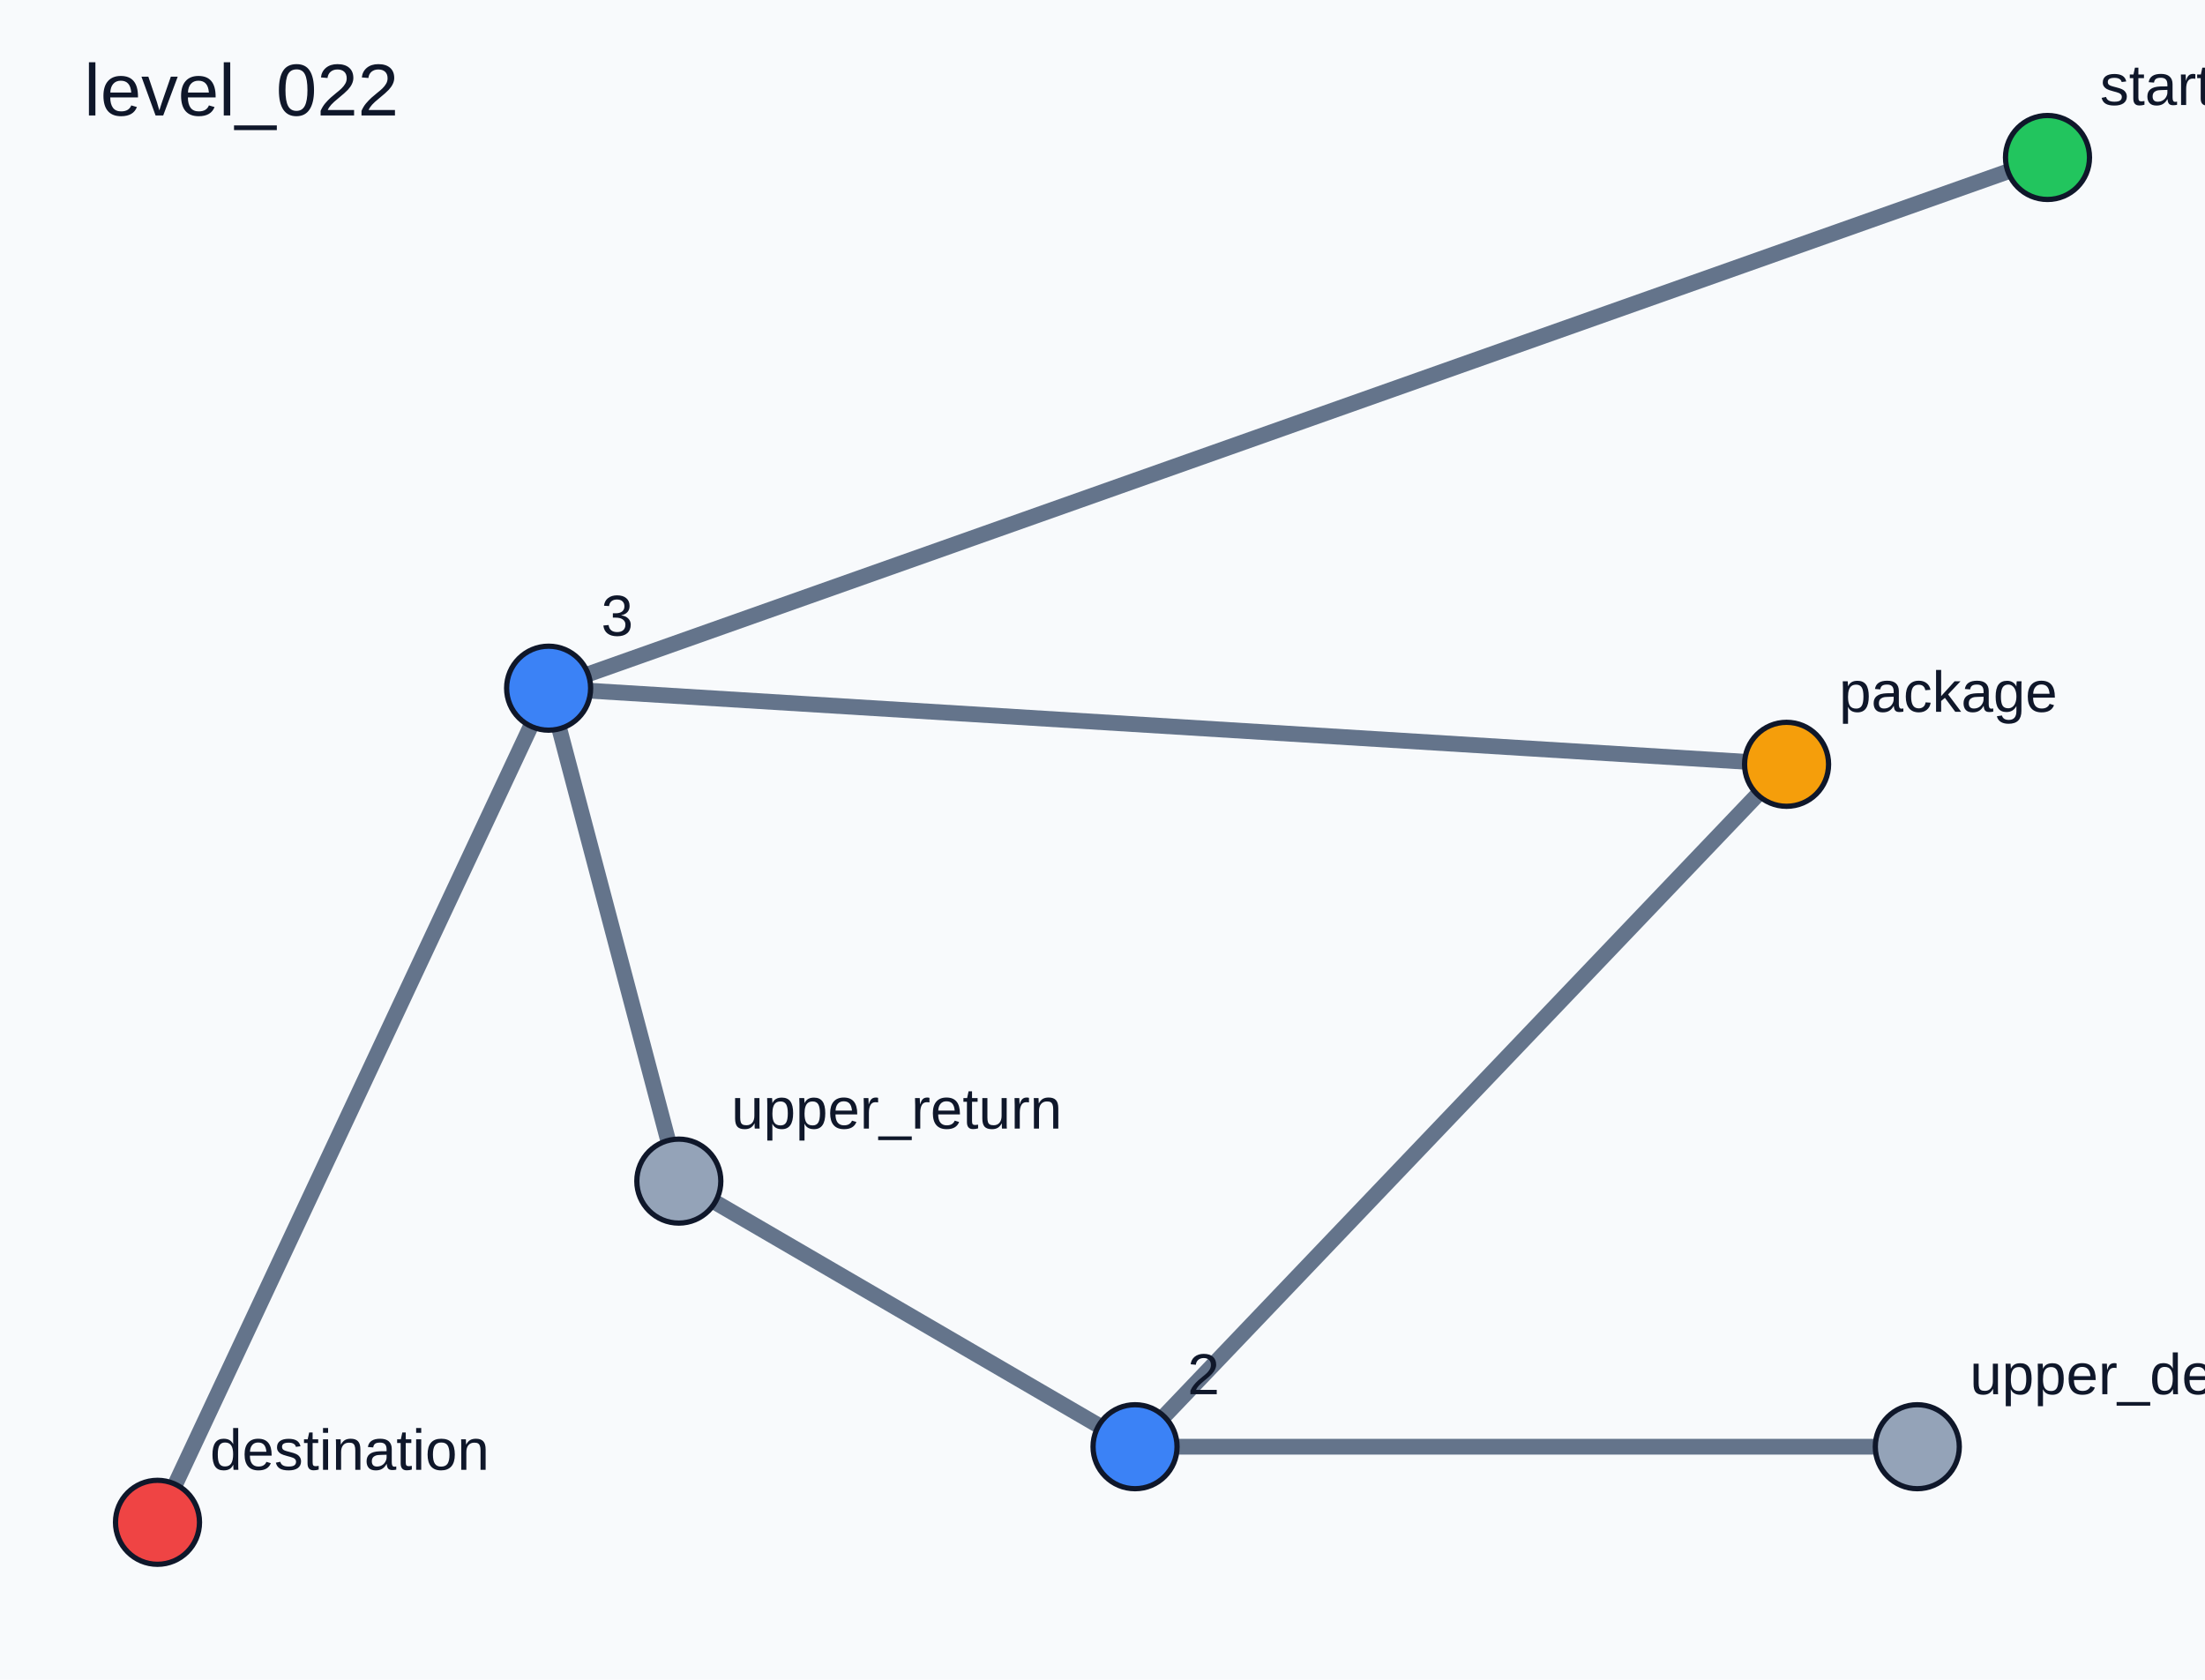
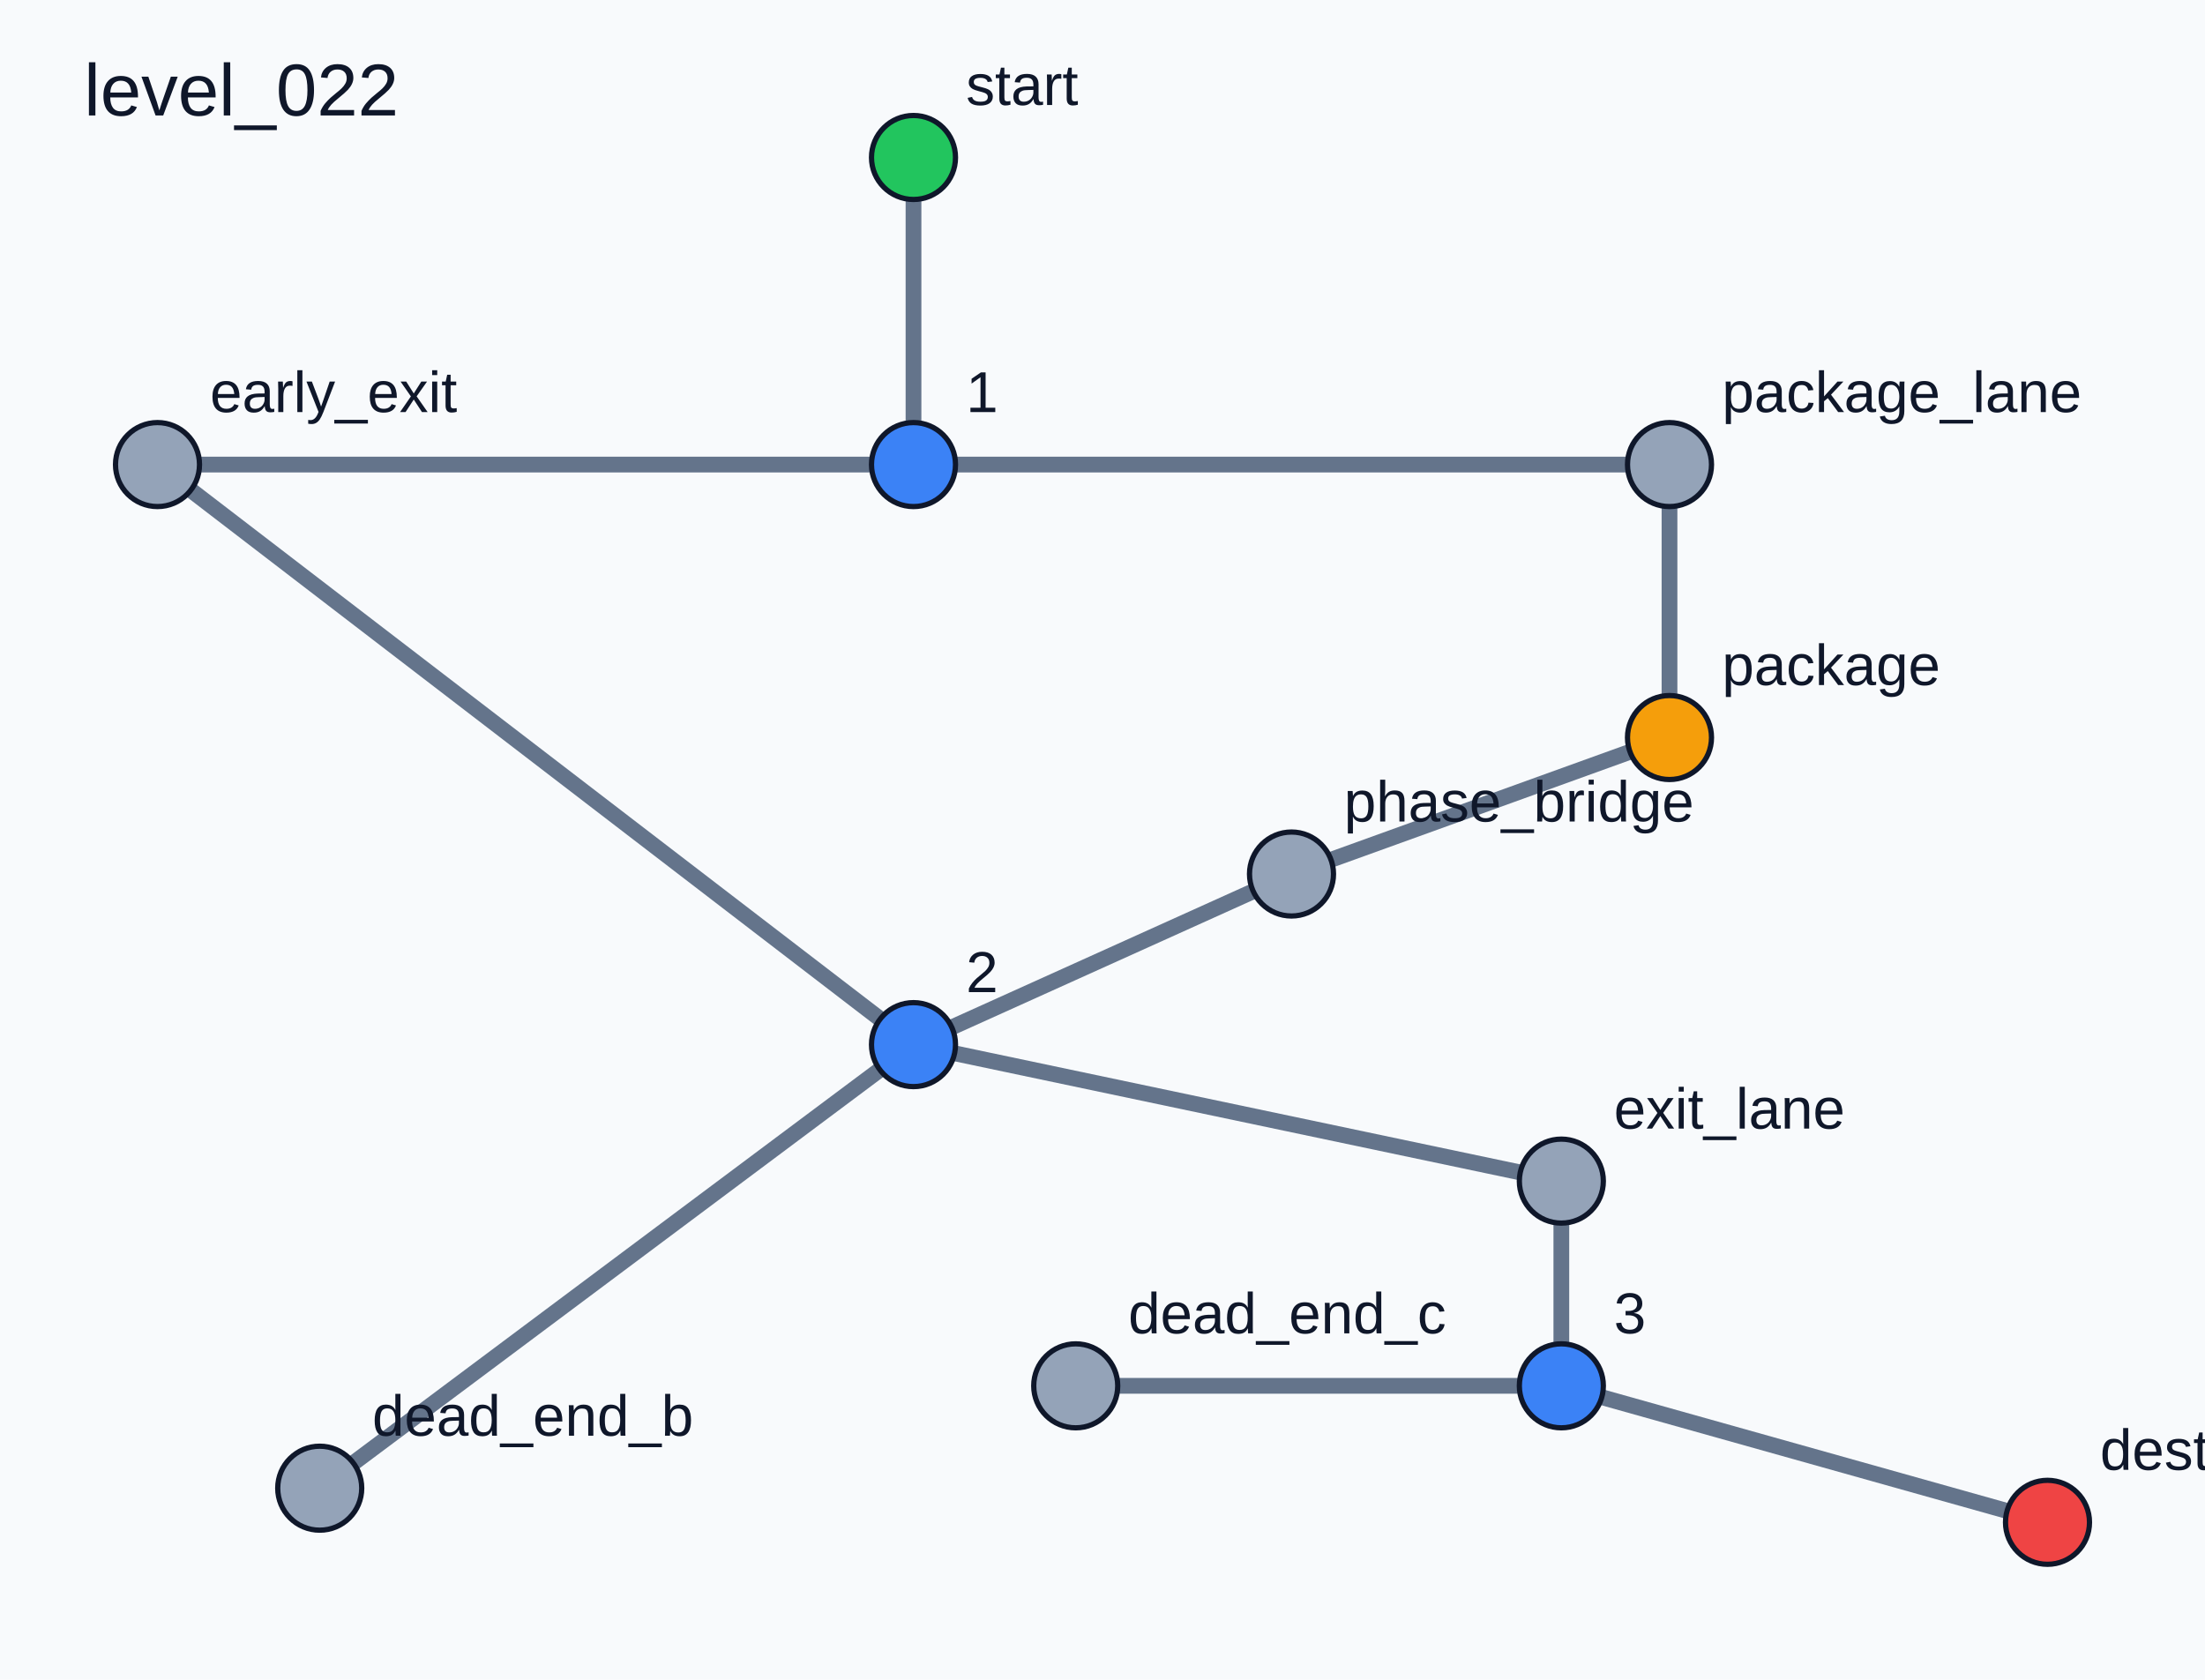
<svg xmlns="http://www.w3.org/2000/svg" width="420" height="320" viewBox="0 0 420 320">
  <rect width="100%" height="100%" fill="#f8fafc" />
  <text x="16" y="22" font-family="Arial" font-size="14" fill="#0f172a">level_022</text>
-   <line x1="390.0" y1="30.0" x2="104.5" y2="131.1" stroke="#64748b" stroke-width="3" />
-   <line x1="104.5" y1="131.1" x2="30.0" y2="290.0" stroke="#64748b" stroke-width="3" />
-   <line x1="104.5" y1="131.1" x2="340.3" y2="145.6" stroke="#64748b" stroke-width="3" />
-   <line x1="340.3" y1="145.6" x2="216.2" y2="275.6" stroke="#64748b" stroke-width="3" />
-   <line x1="216.2" y1="275.6" x2="365.2" y2="275.6" stroke="#64748b" stroke-width="3" />
-   <line x1="216.2" y1="275.6" x2="129.3" y2="225.0" stroke="#64748b" stroke-width="3" />
-   <line x1="129.3" y1="225.0" x2="104.5" y2="131.1" stroke="#64748b" stroke-width="3" />
-   <circle cx="390.0" cy="30.0" r="8" fill="#22c55e" stroke="#0f172a" stroke-width="1" />
-   <text x="400.0" y="20.0" font-family="Arial" font-size="11" fill="#0f172a">start</text>
-   <circle cx="104.5" cy="131.1" r="8" fill="#3b82f6" stroke="#0f172a" stroke-width="1" />
-   <text x="114.5" y="121.1" font-family="Arial" font-size="11" fill="#0f172a">3</text>
-   <circle cx="340.3" cy="145.6" r="8" fill="#f59e0b" stroke="#0f172a" stroke-width="1" />
-   <text x="350.3" y="135.6" font-family="Arial" font-size="11" fill="#0f172a">package</text>
-   <circle cx="216.2" cy="275.6" r="8" fill="#3b82f6" stroke="#0f172a" stroke-width="1" />
-   <text x="226.2" y="265.6" font-family="Arial" font-size="11" fill="#0f172a">2</text>
-   <circle cx="129.3" cy="225.0" r="8" fill="#94a3b8" stroke="#0f172a" stroke-width="1" />
-   <text x="139.3" y="215.0" font-family="Arial" font-size="11" fill="#0f172a">upper_return</text>
-   <circle cx="30.0" cy="290.0" r="8" fill="#ef4444" stroke="#0f172a" stroke-width="1" />
-   <text x="40.0" y="280.0" font-family="Arial" font-size="11" fill="#0f172a">destination</text>
-   <circle cx="365.2" cy="275.6" r="8" fill="#94a3b8" stroke="#0f172a" stroke-width="1" />
-   <text x="375.2" y="265.6" font-family="Arial" font-size="11" fill="#0f172a">upper_dead_end</text>
+   <line x1="174.0" y1="30.0" x2="174.0" y2="88.5" stroke="#64748b" stroke-width="3" />
+   <line x1="174.0" y1="88.5" x2="30.0" y2="88.5" stroke="#64748b" stroke-width="3" />
+   <line x1="174.0" y1="88.5" x2="318.0" y2="88.5" stroke="#64748b" stroke-width="3" />
+   <line x1="30.0" y1="88.5" x2="174.0" y2="199.0" stroke="#64748b" stroke-width="3" />
+   <line x1="318.0" y1="88.5" x2="318.0" y2="140.5" stroke="#64748b" stroke-width="3" />
+   <line x1="318.0" y1="140.5" x2="246.0" y2="166.5" stroke="#64748b" stroke-width="3" />
+   <line x1="246.0" y1="166.5" x2="174.0" y2="199.0" stroke="#64748b" stroke-width="3" />
+   <line x1="174.0" y1="199.0" x2="60.9" y2="283.5" stroke="#64748b" stroke-width="3" />
+   <line x1="174.0" y1="199.0" x2="297.4" y2="225.0" stroke="#64748b" stroke-width="3" />
+   <line x1="297.4" y1="225.0" x2="297.4" y2="264.0" stroke="#64748b" stroke-width="3" />
+   <line x1="297.4" y1="264.0" x2="204.9" y2="264.0" stroke="#64748b" stroke-width="3" />
+   <line x1="297.4" y1="264.0" x2="390.0" y2="290.0" stroke="#64748b" stroke-width="3" />
+   <circle cx="174.0" cy="30.0" r="8" fill="#22c55e" stroke="#0f172a" stroke-width="1" />
+   <text x="184.0" y="20.0" font-family="Arial" font-size="11" fill="#0f172a">start</text>
+   <circle cx="174.0" cy="88.5" r="8" fill="#3b82f6" stroke="#0f172a" stroke-width="1" />
+   <text x="184.0" y="78.5" font-family="Arial" font-size="11" fill="#0f172a">1</text>
+   <circle cx="318.0" cy="88.5" r="8" fill="#94a3b8" stroke="#0f172a" stroke-width="1" />
+   <text x="328.0" y="78.5" font-family="Arial" font-size="11" fill="#0f172a">package_lane</text>
+   <circle cx="318.0" cy="140.5" r="8" fill="#f59e0b" stroke="#0f172a" stroke-width="1" />
+   <text x="328.0" y="130.5" font-family="Arial" font-size="11" fill="#0f172a">package</text>
+   <circle cx="246.0" cy="166.5" r="8" fill="#94a3b8" stroke="#0f172a" stroke-width="1" />
+   <text x="256.0" y="156.5" font-family="Arial" font-size="11" fill="#0f172a">phase_bridge</text>
+   <circle cx="174.0" cy="199.0" r="8" fill="#3b82f6" stroke="#0f172a" stroke-width="1" />
+   <text x="184.0" y="189.0" font-family="Arial" font-size="11" fill="#0f172a">2</text>
+   <circle cx="297.4" cy="225.0" r="8" fill="#94a3b8" stroke="#0f172a" stroke-width="1" />
+   <text x="307.4" y="215.0" font-family="Arial" font-size="11" fill="#0f172a">exit_lane</text>
+   <circle cx="297.4" cy="264.0" r="8" fill="#3b82f6" stroke="#0f172a" stroke-width="1" />
+   <text x="307.4" y="254.0" font-family="Arial" font-size="11" fill="#0f172a">3</text>
+   <circle cx="390.0" cy="290.0" r="8" fill="#ef4444" stroke="#0f172a" stroke-width="1" />
+   <text x="400.0" y="280.0" font-family="Arial" font-size="11" fill="#0f172a">destination</text>
+   <circle cx="30.0" cy="88.5" r="8" fill="#94a3b8" stroke="#0f172a" stroke-width="1" />
+   <text x="40.0" y="78.5" font-family="Arial" font-size="11" fill="#0f172a">early_exit</text>
+   <circle cx="60.9" cy="283.5" r="8" fill="#94a3b8" stroke="#0f172a" stroke-width="1" />
+   <text x="70.9" y="273.5" font-family="Arial" font-size="11" fill="#0f172a">dead_end_b</text>
+   <circle cx="204.9" cy="264.0" r="8" fill="#94a3b8" stroke="#0f172a" stroke-width="1" />
+   <text x="214.9" y="254.0" font-family="Arial" font-size="11" fill="#0f172a">dead_end_c</text>
</svg>
